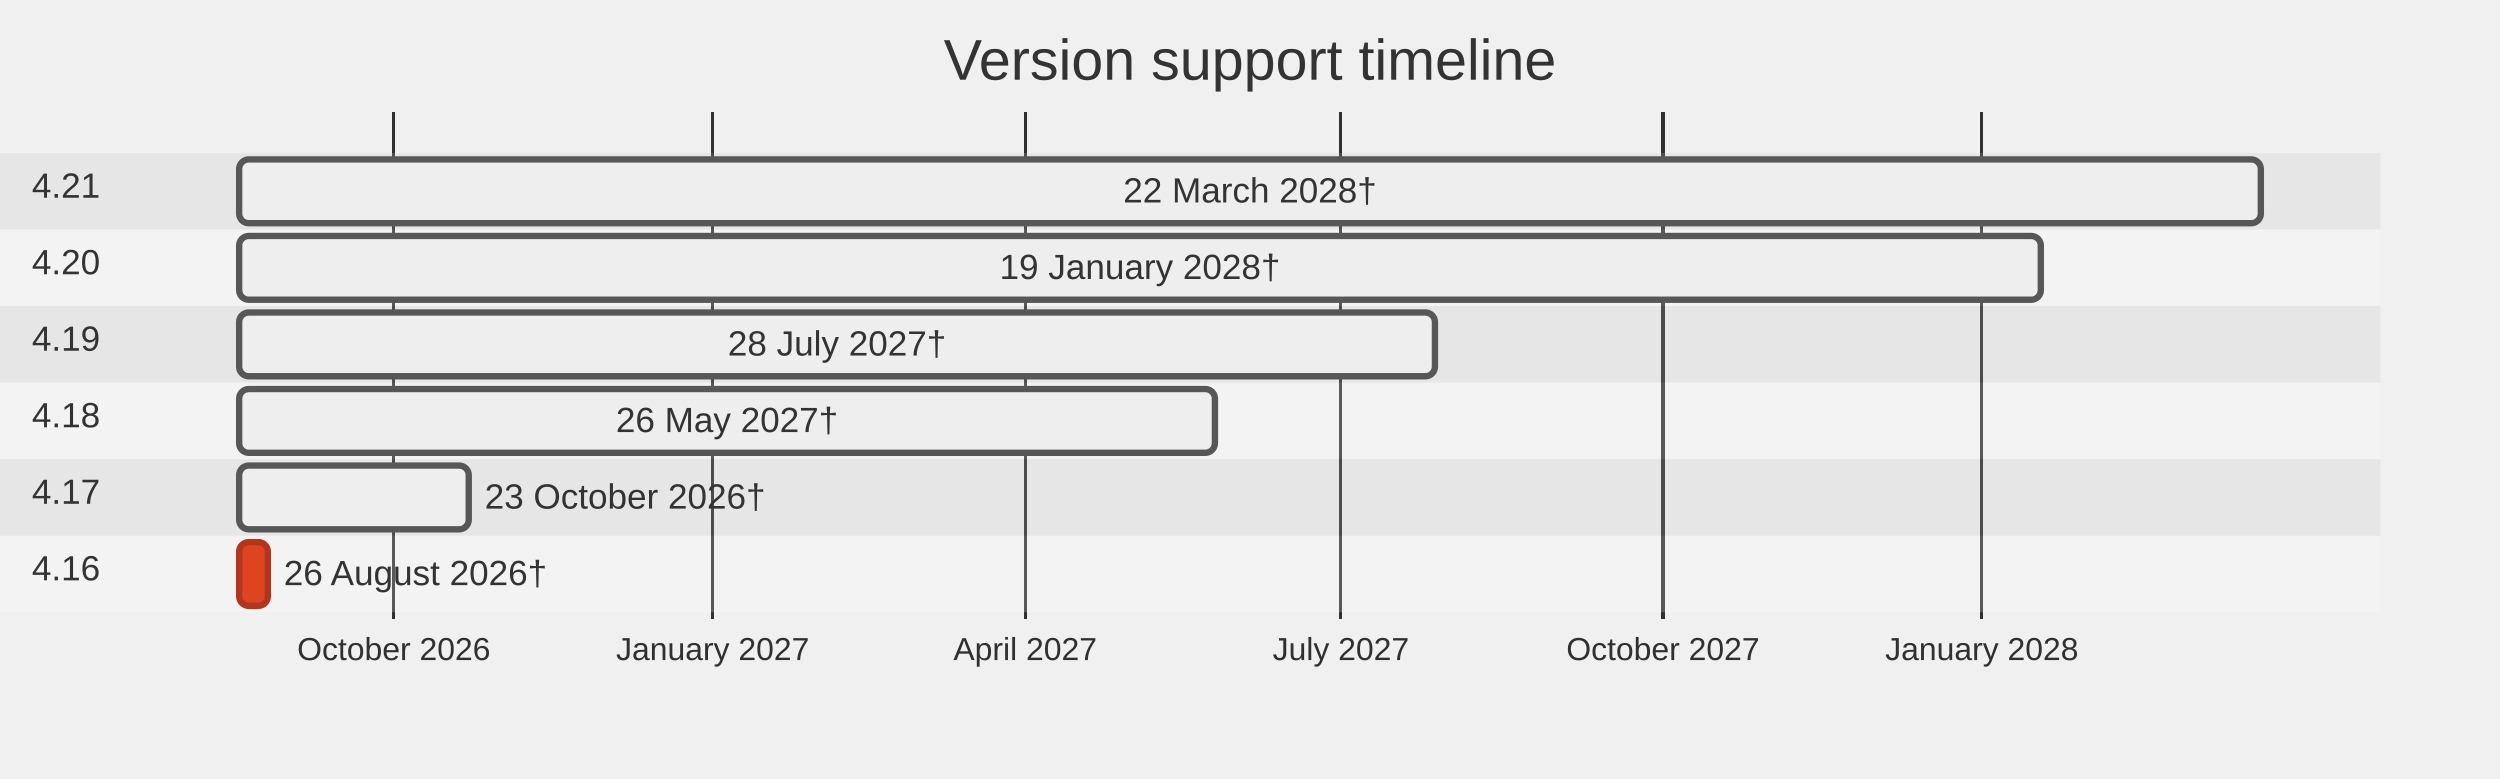
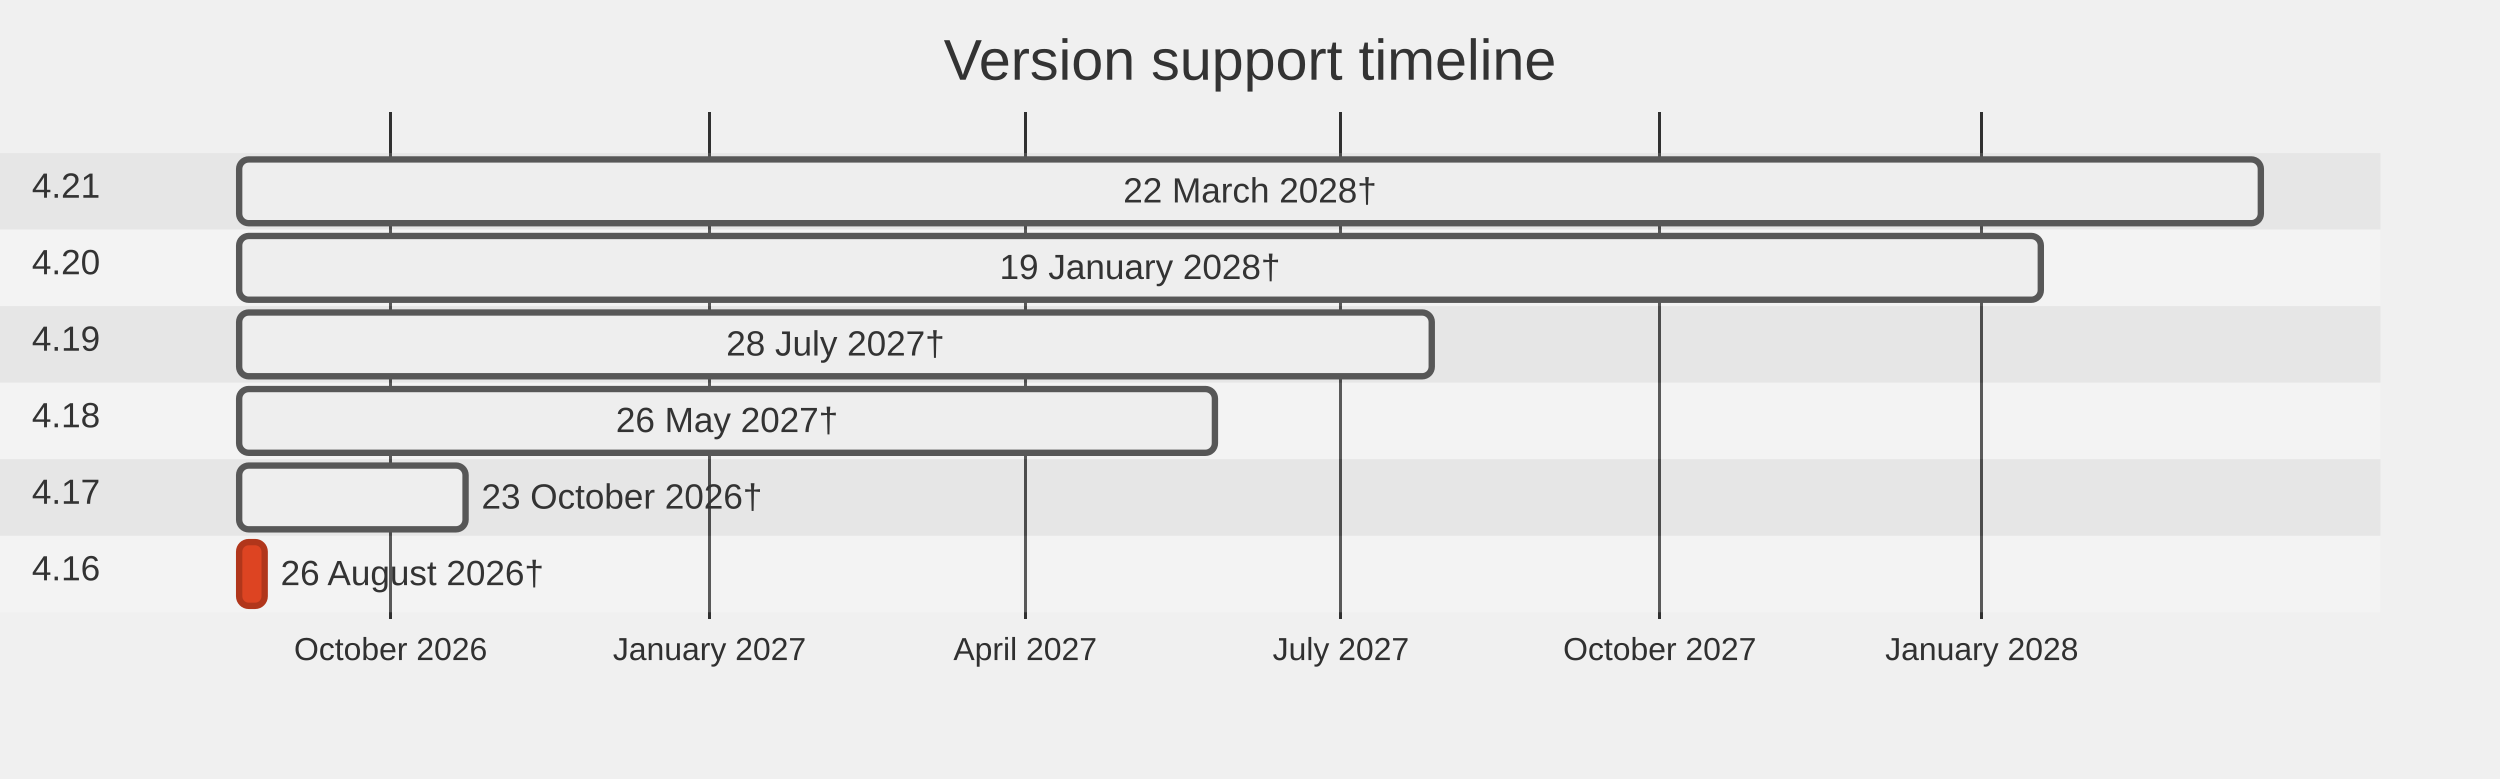
<svg xmlns="http://www.w3.org/2000/svg" id="my-svg" width="100%" viewBox="0 0 784 244" style="max-width: 784px; background-color: white;" role="graphics-document document" aria-roledescription="gantt">
  <style>#my-svg{font-family:"trebuchet ms",verdana,arial,sans-serif;font-size:16px;fill:#000000;}@keyframes edge-animation-frame{from{stroke-dashoffset:0;}}@keyframes dash{to{stroke-dashoffset:0;}}#my-svg .edge-animation-slow{stroke-dasharray:9,5!important;stroke-dashoffset:900;animation:dash 50s linear infinite;stroke-linecap:round;}#my-svg .edge-animation-fast{stroke-dasharray:9,5!important;stroke-dashoffset:900;animation:dash 20s linear infinite;stroke-linecap:round;}#my-svg .error-icon{fill:#552222;}#my-svg .error-text{fill:#552222;stroke:#552222;}#my-svg .edge-thickness-normal{stroke-width:1px;}#my-svg .edge-thickness-thick{stroke-width:3.5px;}#my-svg .edge-pattern-solid{stroke-dasharray:0;}#my-svg .edge-thickness-invisible{stroke-width:0;fill:none;}#my-svg .edge-pattern-dashed{stroke-dasharray:3;}#my-svg .edge-pattern-dotted{stroke-dasharray:2;}#my-svg .marker{fill:#666;stroke:#666;}#my-svg .marker.cross{stroke:#666;}#my-svg svg{font-family:"trebuchet ms",verdana,arial,sans-serif;font-size:16px;}#my-svg p{margin:0;}#my-svg .mermaid-main-font{font-family:"trebuchet ms",verdana,arial,sans-serif;}#my-svg .exclude-range{fill:#eeeeee;}#my-svg .section{stroke:none;opacity:0.2;}#my-svg .section0{fill:hsl(0, 0%, 73.922%);}#my-svg .section2{fill:hsl(0, 0%, 73.922%);}#my-svg .section1,#my-svg .section3{fill:white;opacity:0.2;}#my-svg .sectionTitle0{fill:#333;}#my-svg .sectionTitle1{fill:#333;}#my-svg .sectionTitle2{fill:#333;}#my-svg .sectionTitle3{fill:#333;}#my-svg .sectionTitle{text-anchor:start;font-family:"trebuchet ms",verdana,arial,sans-serif;}#my-svg .grid .tick{stroke:hsl(0, 0%, 90%);opacity:0.8;shape-rendering:crispEdges;}#my-svg .grid .tick text{font-family:"trebuchet ms",verdana,arial,sans-serif;fill:#000000;}#my-svg .grid path{stroke-width:0;}#my-svg .today{fill:none;stroke:#d42;stroke-width:2px;}#my-svg .task{stroke-width:2;}#my-svg .taskText{text-anchor:middle;font-family:"trebuchet ms",verdana,arial,sans-serif;}#my-svg .taskTextOutsideRight{fill:#333;text-anchor:start;font-family:"trebuchet ms",verdana,arial,sans-serif;}#my-svg .taskTextOutsideLeft{fill:#333;text-anchor:end;}#my-svg .task.clickable{cursor:pointer;}#my-svg .taskText.clickable{cursor:pointer;fill:#003163!important;font-weight:bold;}#my-svg .taskTextOutsideLeft.clickable{cursor:pointer;fill:#003163!important;font-weight:bold;}#my-svg .taskTextOutsideRight.clickable{cursor:pointer;fill:#003163!important;font-weight:bold;}#my-svg .taskText0,#my-svg .taskText1,#my-svg .taskText2,#my-svg .taskText3{fill:white;}#my-svg .task0,#my-svg .task1,#my-svg .task2,#my-svg .task3{fill:#707070;stroke:hsl(0, 0%, 33.922%);}#my-svg .taskTextOutside0,#my-svg .taskTextOutside2{fill:#333;}#my-svg .taskTextOutside1,#my-svg .taskTextOutside3{fill:#333;}#my-svg .active0,#my-svg .active1,#my-svg .active2,#my-svg .active3{fill:#eee;stroke:hsl(0, 0%, 33.922%);}#my-svg .activeText0,#my-svg .activeText1,#my-svg .activeText2,#my-svg .activeText3{fill:#333!important;}#my-svg .done0,#my-svg .done1,#my-svg .done2,#my-svg .done3{stroke:#666;fill:#bbb;stroke-width:2;}#my-svg .doneText0,#my-svg .doneText1,#my-svg .doneText2,#my-svg .doneText3{fill:#333!important;}#my-svg .doneText0.taskTextOutsideLeft,#my-svg .doneText0.taskTextOutsideRight,#my-svg .doneText1.taskTextOutsideLeft,#my-svg .doneText1.taskTextOutsideRight,#my-svg .doneText2.taskTextOutsideLeft,#my-svg .doneText2.taskTextOutsideRight,#my-svg .doneText3.taskTextOutsideLeft,#my-svg .doneText3.taskTextOutsideRight{fill:#333!important;}#my-svg .crit0,#my-svg .crit1,#my-svg .crit2,#my-svg .crit3{stroke:hsl(10.909, 73.333%, 40%);fill:#d42;stroke-width:2;}#my-svg .activeCrit0,#my-svg .activeCrit1,#my-svg .activeCrit2,#my-svg .activeCrit3{stroke:hsl(10.909, 73.333%, 40%);fill:#eee;stroke-width:2;}#my-svg .doneCrit0,#my-svg .doneCrit1,#my-svg .doneCrit2,#my-svg .doneCrit3{stroke:hsl(10.909, 73.333%, 40%);fill:#bbb;stroke-width:2;cursor:pointer;shape-rendering:crispEdges;}#my-svg .milestone{transform:rotate(45deg) scale(0.8,0.8);}#my-svg .milestoneText{font-style:italic;}#my-svg .doneCritText0,#my-svg .doneCritText1,#my-svg .doneCritText2,#my-svg .doneCritText3{fill:#333!important;}#my-svg .doneCritText0.taskTextOutsideLeft,#my-svg .doneCritText0.taskTextOutsideRight,#my-svg .doneCritText1.taskTextOutsideLeft,#my-svg .doneCritText1.taskTextOutsideRight,#my-svg .doneCritText2.taskTextOutsideLeft,#my-svg .doneCritText2.taskTextOutsideRight,#my-svg .doneCritText3.taskTextOutsideLeft,#my-svg .doneCritText3.taskTextOutsideRight{fill:#333!important;}#my-svg .vert{stroke:#d42;}#my-svg .vertText{font-size:15px;text-anchor:middle;fill:#d42!important;}#my-svg .activeCritText0,#my-svg .activeCritText1,#my-svg .activeCritText2,#my-svg .activeCritText3{fill:#333!important;}#my-svg .titleText{text-anchor:middle;font-size:18px;fill:#333;font-family:"trebuchet ms",verdana,arial,sans-serif;}#my-svg .node .neo-node{stroke:#999;}#my-svg [data-look="neo"].node rect,#my-svg [data-look="neo"].cluster rect,#my-svg [data-look="neo"].node polygon{stroke:url(#my-svg-gradient);filter:drop-shadow( 1px 2px 2px rgba(185,185,185,1));}#my-svg [data-look="neo"].swimlane.cluster rect{filter:none;}#my-svg [data-look="neo"].node path{stroke:url(#my-svg-gradient);stroke-width:1px;}#my-svg [data-look="neo"].node .outer-path{filter:drop-shadow( 1px 2px 2px rgba(185,185,185,1));}#my-svg [data-look="neo"].node .neo-line path{stroke:#999;filter:none;}#my-svg [data-look="neo"].node circle{stroke:url(#my-svg-gradient);filter:drop-shadow( 1px 2px 2px rgba(185,185,185,1));}#my-svg [data-look="neo"].node circle .state-start{fill:#000000;}#my-svg [data-look="neo"].icon-shape .icon{fill:url(#my-svg-gradient);filter:drop-shadow( 1px 2px 2px rgba(185,185,185,1));}#my-svg [data-look="neo"].icon-shape .icon-neo path{stroke:url(#my-svg-gradient);filter:drop-shadow( 1px 2px 2px rgba(185,185,185,1));}#my-svg :root{--mermaid-font-family:"trebuchet ms",verdana,arial,sans-serif;}</style>
  <g />
  <g class="grid" transform="translate(75, 194)" fill="none" font-size="10" font-family="sans-serif" text-anchor="middle">
    <path class="domain" stroke="currentColor" d="M0.5,-159V0.5H634.5V-159" />
-     <g class="tick" opacity="1" transform="translate(48.5,0)">
+     <g class="tick" opacity="1" transform="translate(47.5,0)">
      <line stroke="currentColor" y2="-159" />
      <text fill="#000" y="3" dy="1em" stroke="none" font-size="10" style="text-anchor: middle;"> October 2026</text>
    </g>
-     <g class="tick" opacity="1" transform="translate(148.5,0)">
+     <g class="tick" opacity="1" transform="translate(147.5,0)">
      <line stroke="currentColor" y2="-159" />
      <text fill="#000" y="3" dy="1em" stroke="none" font-size="10" style="text-anchor: middle;"> January 2027</text>
    </g>
    <g class="tick" opacity="1" transform="translate(246.5,0)">
      <line stroke="currentColor" y2="-159" />
      <text fill="#000" y="3" dy="1em" stroke="none" font-size="10" style="text-anchor: middle;"> April 2027</text>
    </g>
    <g class="tick" opacity="1" transform="translate(345.5,0)">
      <line stroke="currentColor" y2="-159" />
      <text fill="#000" y="3" dy="1em" stroke="none" font-size="10" style="text-anchor: middle;"> July 2027</text>
    </g>
-     <g class="tick" opacity="1" transform="translate(446.5,0)">
+     <g class="tick" opacity="1" transform="translate(445.5,0)">
      <line stroke="currentColor" y2="-159" />
      <text fill="#000" y="3" dy="1em" stroke="none" font-size="10" style="text-anchor: middle;"> October 2027</text>
    </g>
    <g class="tick" opacity="1" transform="translate(546.5,0)">
      <line stroke="currentColor" y2="-159" />
      <text fill="#000" y="3" dy="1em" stroke="none" font-size="10" style="text-anchor: middle;"> January 2028</text>
    </g>
  </g>
  <g>
    <rect x="0" y="48" width="746.5" height="24" class="section section0" />
    <rect x="0" y="72" width="746.5" height="24" class="section section1" />
    <rect x="0" y="96" width="746.5" height="24" class="section section2" />
    <rect x="0" y="120" width="746.5" height="24" class="section section3" />
    <rect x="0" y="144" width="746.5" height="24" class="section section0" />
    <rect x="0" y="168" width="746.5" height="24" class="section section1" />
  </g>
  <g>
    <rect id="my-svg-task1" rx="3" ry="3" x="75" y="50" width="634" height="20" transform-origin="392px 60px" class="task active0" />
    <rect id="my-svg-task2" rx="3" ry="3" x="75" y="74" width="565" height="20" transform-origin="357.5px 84px" class="task active1" />
-     <rect id="my-svg-task3" rx="3" ry="3" x="75" y="98" width="375" height="20" transform-origin="262.5px 108px" class="task active2" />
+     <rect id="my-svg-task3" rx="3" ry="3" x="75" y="98" width="374" height="20" transform-origin="262px 108px" class="task active2" />
    <rect id="my-svg-task4" rx="3" ry="3" x="75" y="122" width="306" height="20" transform-origin="228px 132px" class="task active3" />
-     <rect id="my-svg-task5" rx="3" ry="3" x="75" y="146" width="72" height="20" transform-origin="111px 156px" class="task active0" />
-     <rect id="my-svg-task6" rx="3" ry="3" x="75" y="170" width="9" height="20" transform-origin="79.5px 180px" class="task crit1" />
+     <rect id="my-svg-task5" rx="3" ry="3" x="75" y="146" width="71" height="20" transform-origin="110.5px 156px" class="task active0" />
+     <rect id="my-svg-task6" rx="3" ry="3" x="75" y="170" width="8" height="20" transform-origin="79px 180px" class="task crit1" />
    <text id="my-svg-task1-text" font-size="11" x="392" y="63.5" class="taskText taskText0 activeText0 width-88.51611328125">22 March 2028†      </text>
    <text id="my-svg-task2-text" font-size="11" x="357.5" y="87.5" class="taskText taskText1 activeText1 width-96.685546875">19 January 2028†    </text>
-     <text id="my-svg-task3-text" font-size="11" x="262.5" y="111.5" class="taskText taskText2 activeText2 width-74.76611328125">28 July 2027†       </text>
+     <text id="my-svg-task3-text" font-size="11" x="262" y="111.5" class="taskText taskText2 activeText2 width-74.76611328125">28 July 2027†       </text>
    <text id="my-svg-task4-text" font-size="11" x="228" y="135.5" class="taskText taskText3 activeText3 width-77.7255859375">26 May 2027†        </text>
-     <text id="my-svg-task5-text" font-size="11" x="152" y="159.5" class="taskTextOutsideRight taskTextOutside0 activeText0 width-99.005859375">23 October 2026†    </text>
-     <text id="my-svg-task6-text" font-size="11" x="89" y="183.5" class="taskTextOutsideRight taskTextOutside1  critText1 width-93.47900390625">26 August 2026†     </text>
+     <text id="my-svg-task5-text" font-size="11" x="151" y="159.5" class="taskTextOutsideRight taskTextOutside0 activeText0 width-99.005859375">23 October 2026†    </text>
+     <text id="my-svg-task6-text" font-size="11" x="88" y="183.5" class="taskTextOutsideRight taskTextOutside1  critText1 width-93.47900390625">26 August 2026†     </text>
  </g>
  <g>
    <text dy="0em" x="10" y="62" font-size="11" class="sectionTitle sectionTitle0">
      <tspan alignment-baseline="central" x="10">4.21</tspan>
    </text>
    <text dy="0em" x="10" y="86" font-size="11" class="sectionTitle sectionTitle1">
      <tspan alignment-baseline="central" x="10">4.20</tspan>
    </text>
    <text dy="0em" x="10" y="110" font-size="11" class="sectionTitle sectionTitle2">
      <tspan alignment-baseline="central" x="10">4.19</tspan>
    </text>
    <text dy="0em" x="10" y="134" font-size="11" class="sectionTitle sectionTitle3">
      <tspan alignment-baseline="central" x="10">4.18</tspan>
    </text>
    <text dy="0em" x="10" y="158" font-size="11" class="sectionTitle sectionTitle0">
      <tspan alignment-baseline="central" x="10">4.17</tspan>
    </text>
    <text dy="0em" x="10" y="182" font-size="11" class="sectionTitle sectionTitle1">
      <tspan alignment-baseline="central" x="10">4.16</tspan>
    </text>
  </g>
  <text x="392" y="25" class="titleText">Version support timeline</text>
</svg>
